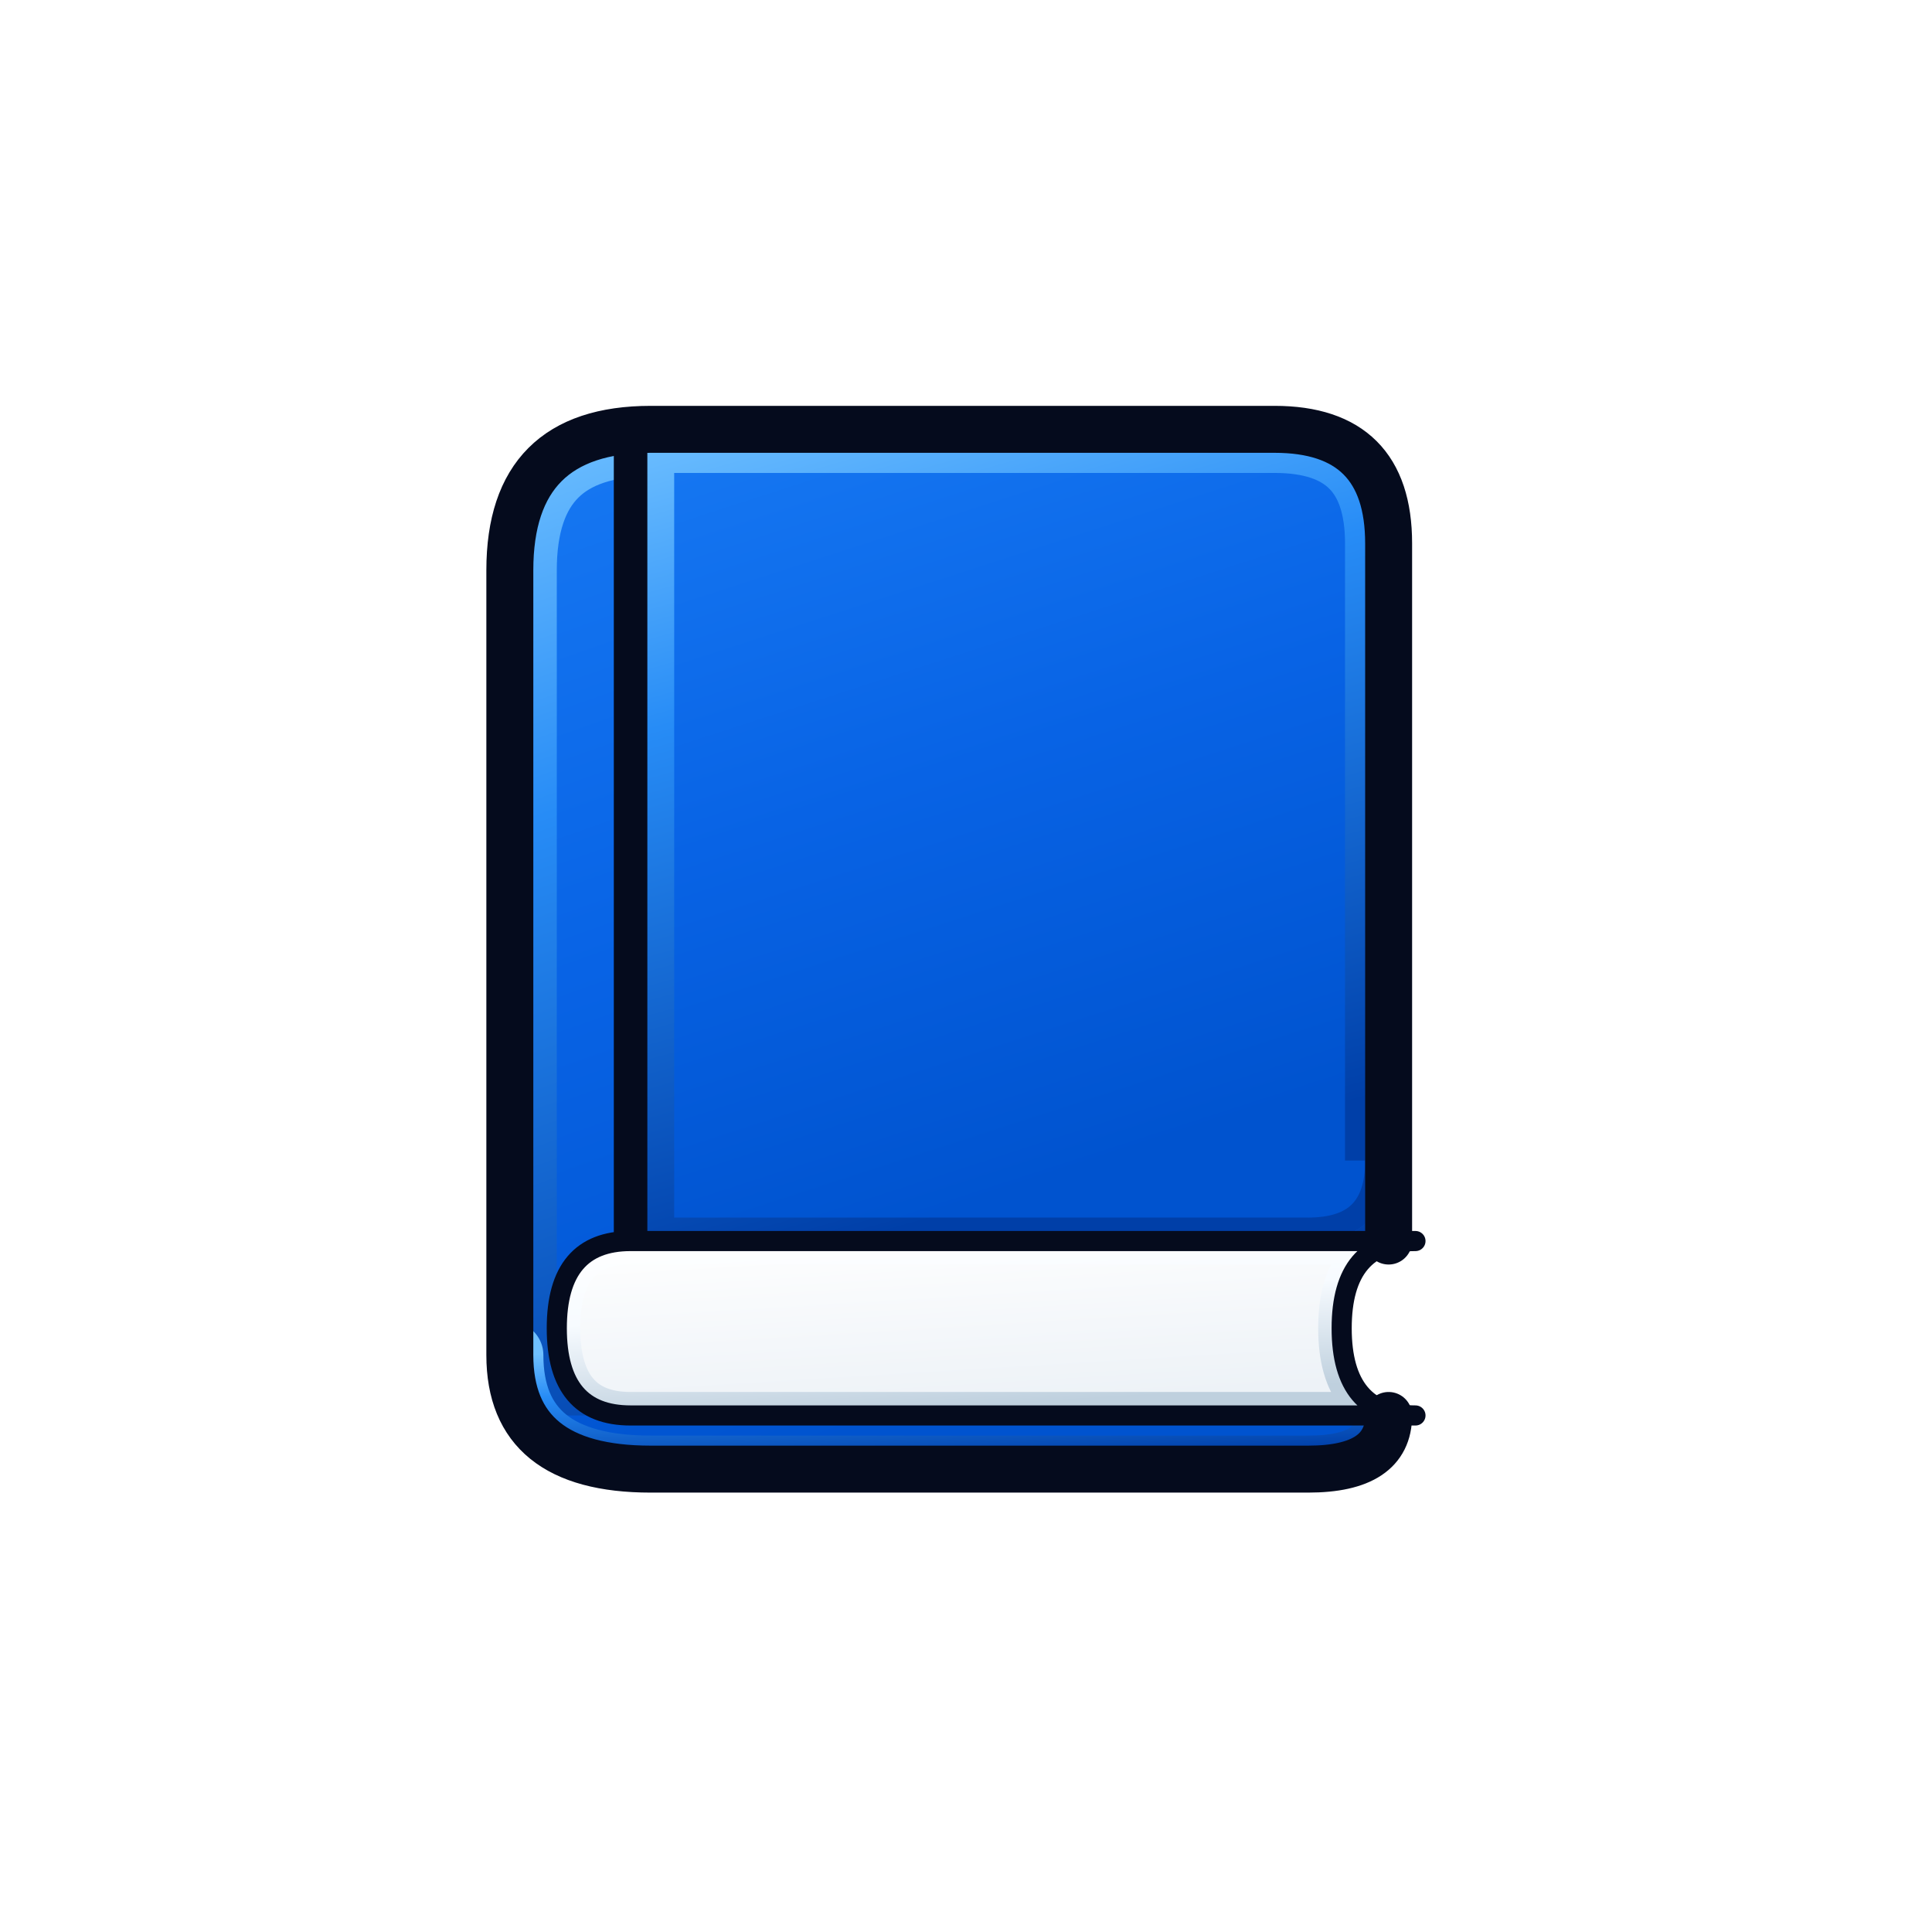
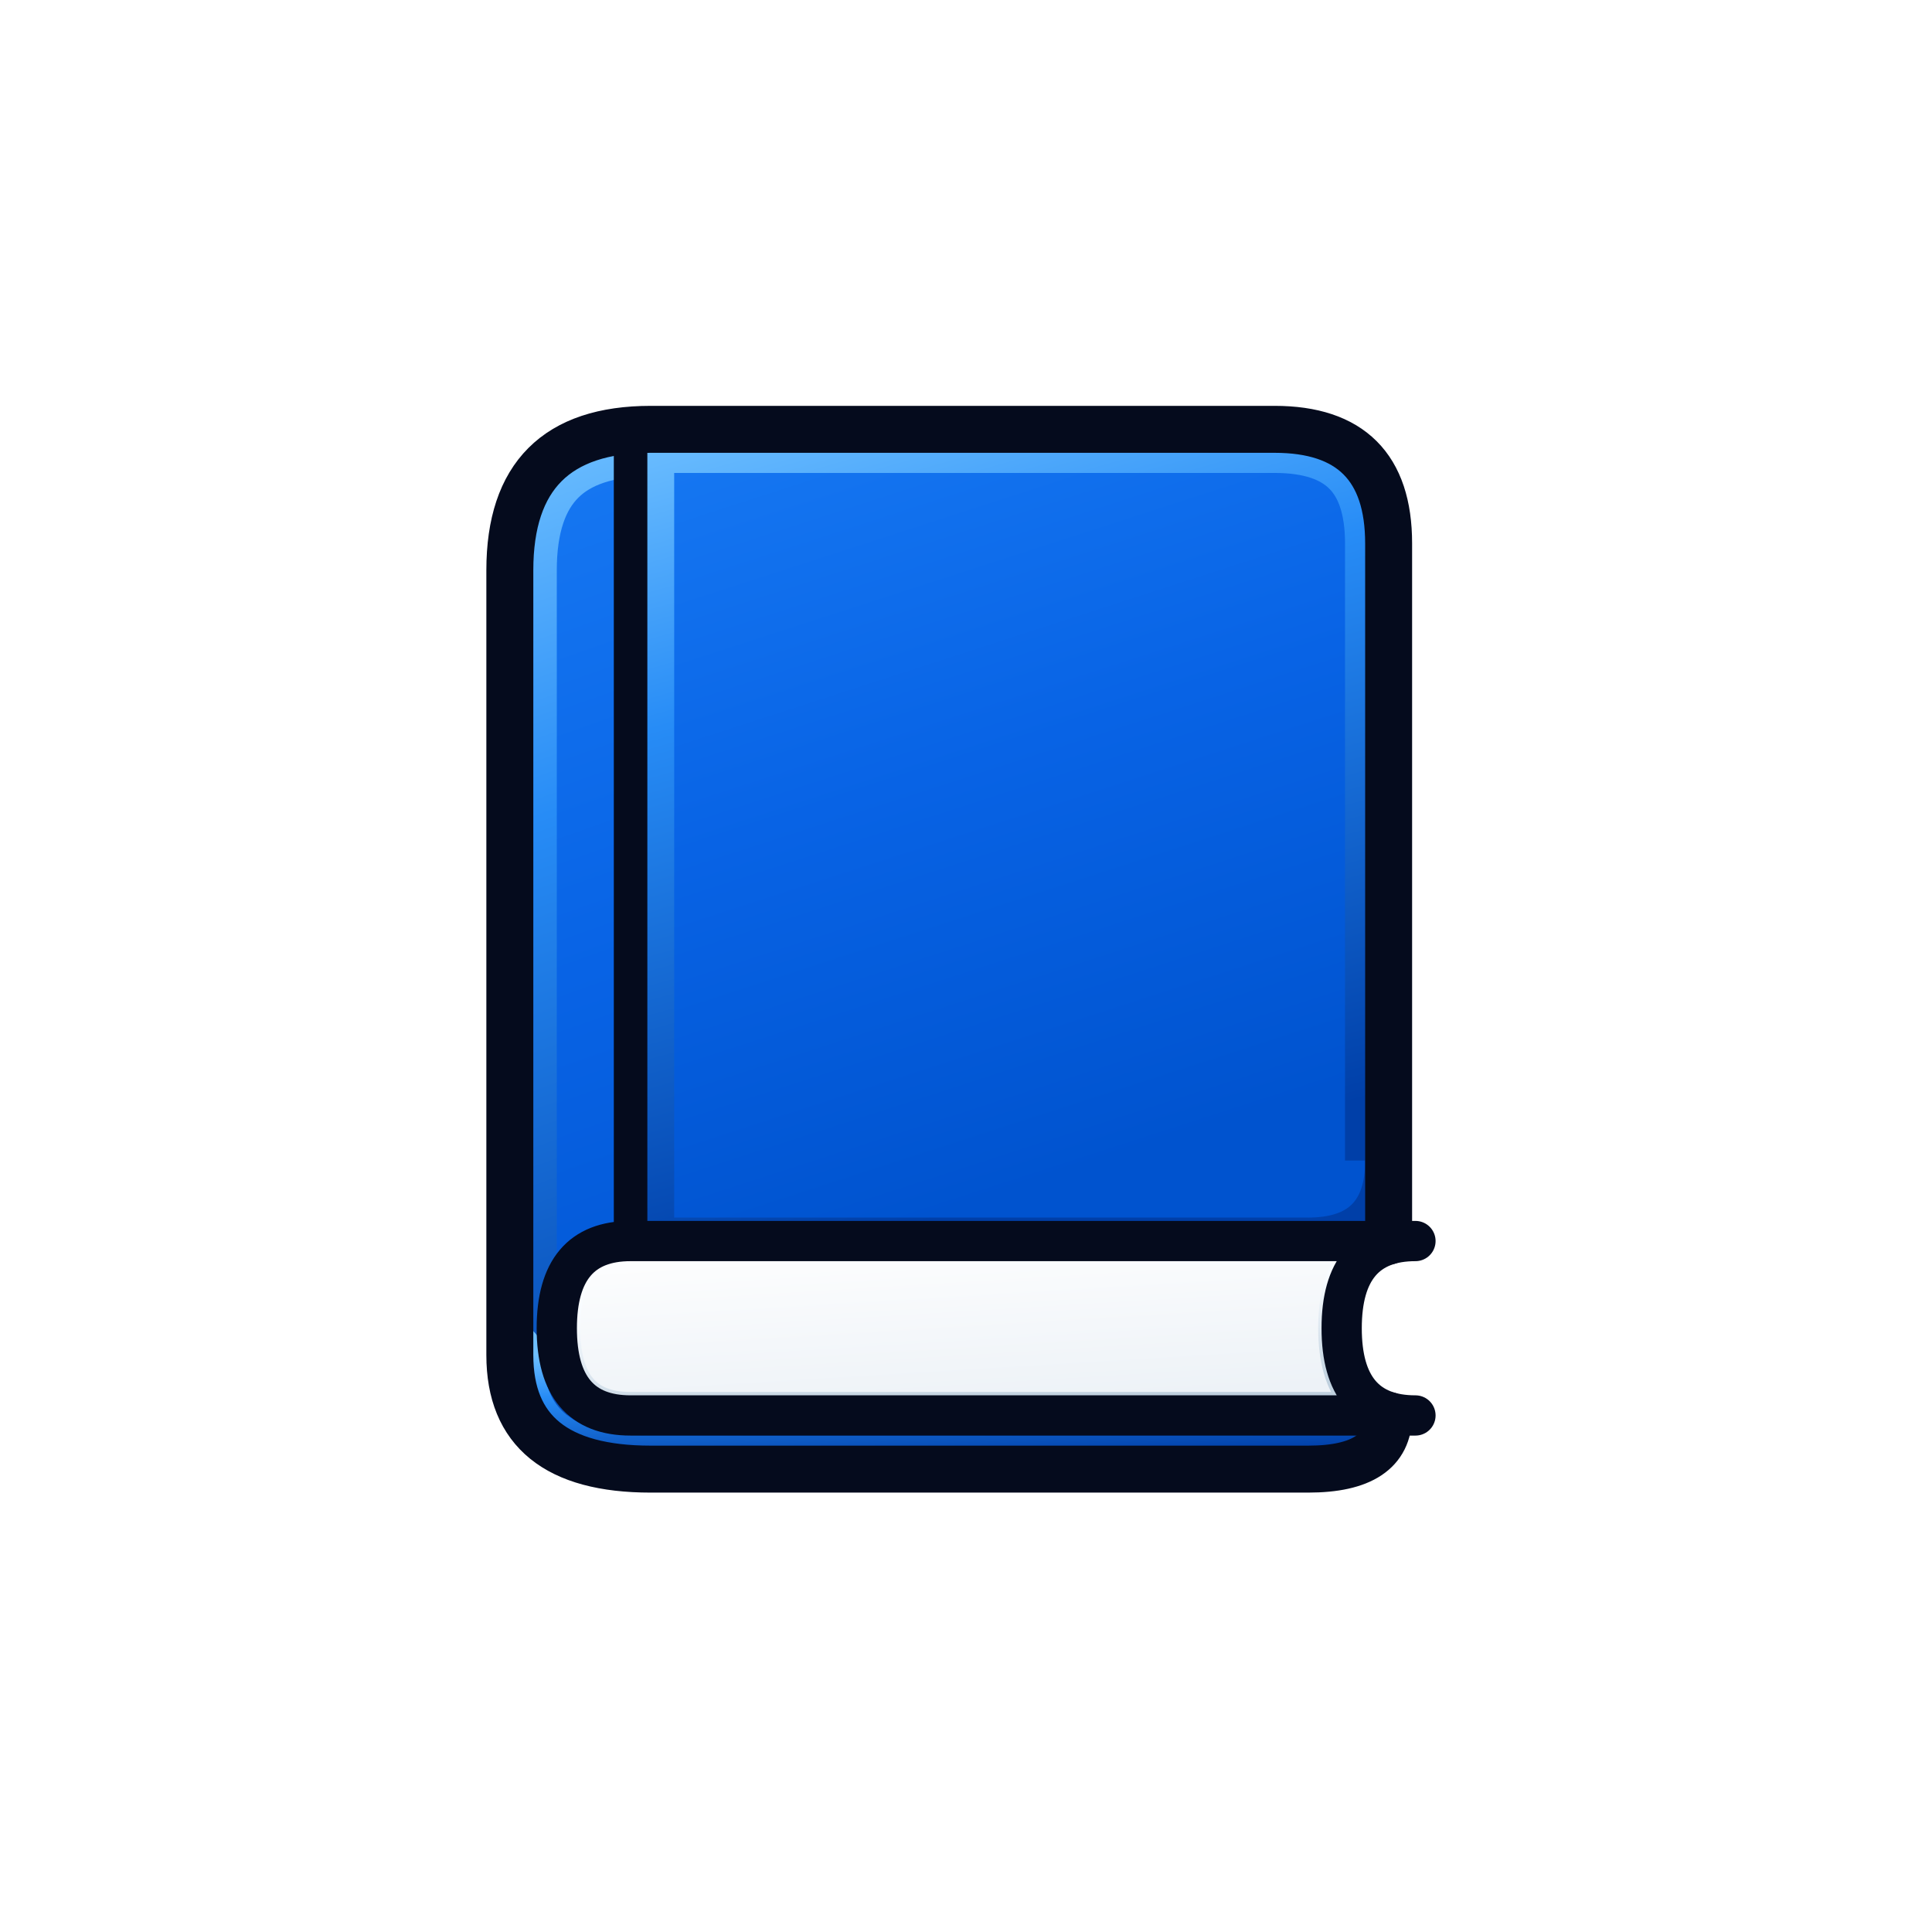
<svg xmlns="http://www.w3.org/2000/svg" width="288" height="288" viewBox="0 0 288 288" role="img" aria-labelledby="closed-book-title">
  <defs>
    <linearGradient id="closed-book-white" gradientUnits="objectBoundingBox" x1="0" y1="0" x2="0.3" y2="1">
      <stop offset="0" stop-color="#ffffff" stop-opacity="1" />
      <stop offset="1" stop-color="#edf2f7" stop-opacity="1" />
    </linearGradient>
    <linearGradient id="closed-book-white-edge" gradientUnits="objectBoundingBox" x1="0" y1="0" x2="0.3" y2="1">
      <stop offset="0" stop-color="#ffffff" stop-opacity="1" />
      <stop offset="0.45" stop-color="#f7fbff" stop-opacity="1" />
      <stop offset="1" stop-color="#bfd0de" stop-opacity="1" />
    </linearGradient>
    <linearGradient id="closed-book-cover" gradientUnits="objectBoundingBox" x1="0" y1="0" x2="0.3" y2="1">
      <stop offset="0" stop-color="#1779f3" stop-opacity="1" />
      <stop offset="0.5" stop-color="#0863e5" stop-opacity="1" />
      <stop offset="1" stop-color="#0053cf" stop-opacity="1" />
    </linearGradient>
    <linearGradient id="closed-book-cover-edge" gradientUnits="objectBoundingBox" x1="0" y1="0" x2="0.3" y2="1">
      <stop offset="0" stop-color="#6fc0ff" stop-opacity="1" />
      <stop offset="0.35" stop-color="#278cf6" stop-opacity="1" />
      <stop offset="1" stop-color="#003fa8" stop-opacity="1" />
    </linearGradient>
    <path id="closed-book-body" d="M97 64 H190 Q207 64 207 81 V185 Q196 185 196 198 Q196 211 207 211 Q207 219 195 219 H97 Q76 219 76 202 V85 Q76 64 97 64 Z" />
    <clipPath id="closed-book-body-clip">
      <use href="#closed-book-body" />
    </clipPath>
    <path id="closed-book-front" d="M94 64 H190 Q207 64 207 81 V173 Q207 185 195 185 H94 Z" />
    <clipPath id="closed-book-front-clip">
      <use href="#closed-book-front" />
    </clipPath>
    <path id="closed-book-pages" d="M94 185 H211 Q200 185 200 198 Q200 211 211 211 H94 Q83 211 83 198 Q83 185 94 185 Z" />
    <clipPath id="closed-book-pages-clip">
      <use href="#closed-book-pages" />
    </clipPath>
    <clipPath id="closed-book-spine-bevel-clip">
      <rect x="0" y="0" width="288" height="211" />
    </clipPath>
    <linearGradient id="closed-book-front-edge" gradientUnits="userSpaceOnUse" x1="94" y1="64" x2="127.9" y2="185">
      <stop offset="0" stop-color="#6fc0ff" stop-opacity="1" />
      <stop offset="0.35" stop-color="#278cf6" stop-opacity="1" />
      <stop offset="1" stop-color="#003fa8" stop-opacity="1" />
    </linearGradient>
  </defs>
  <g stroke-linecap="round" stroke-linejoin="round">
    <use href="#closed-book-body" fill="url(#closed-book-cover)" />
    <g clip-path="url(#closed-book-spine-bevel-clip)">
      <use href="#closed-book-body" fill="none" stroke="url(#closed-book-cover-edge)" stroke-width="14" clip-path="url(#closed-book-body-clip)" />
    </g>
    <path id="closed-book-bottom-bevel" d="M76 202 Q76 219 97 219 H195 Q207 219 207 211" fill="none" stroke="url(#closed-book-cover-edge)" stroke-width="10" clip-path="url(#closed-book-body-clip)" />
    <use href="#closed-book-front" fill="url(#closed-book-cover)" />
    <path id="closed-book-front-upper-bevel" d="M94 185 V64 H190 Q207 64 207 81 V173" fill="none" stroke="url(#closed-book-front-edge)" stroke-width="13" stroke-linecap="butt" clip-path="url(#closed-book-front-clip)" />
    <path id="closed-book-front-lower-bevel" d="M207 173 Q207 185 195 185 H94" fill="none" stroke="url(#closed-book-front-edge)" stroke-width="7" stroke-linecap="butt" clip-path="url(#closed-book-front-clip)" />
    <path d="M94 64 V185" fill="none" stroke="#050b1d" stroke-width="5" />
    <use href="#closed-book-pages" fill="url(#closed-book-white)" />
    <use href="#closed-book-pages" fill="none" stroke="url(#closed-book-white-edge)" stroke-width="7" clip-path="url(#closed-book-pages-clip)" />
-     <path id="closed-book-page-boundary" d="M211 185 H94 Q83 185 83 198 Q83 211 94 211 H211 Q200 211 200 198 Q200 185 211 185 Z" fill="none" stroke="#050b1d" stroke-width="3" />
+     <path id="closed-book-page-boundary" d="M211 185 H94 Q83 185 83 198 Q83 211 94 211 H211 Q200 211 200 198 Q200 185 211 185 Z" fill="none" stroke="#050b1d" stroke-width="6" />
    <path id="closed-book-outer-outline" d="M97 64 H190 Q207 64 207 81 V185 M207 211 Q207 219 195 219 H97 Q76 219 76 202 V85 Q76 64 97 64" fill="none" stroke="#050b1d" stroke-width="7" />
  </g>
</svg>
